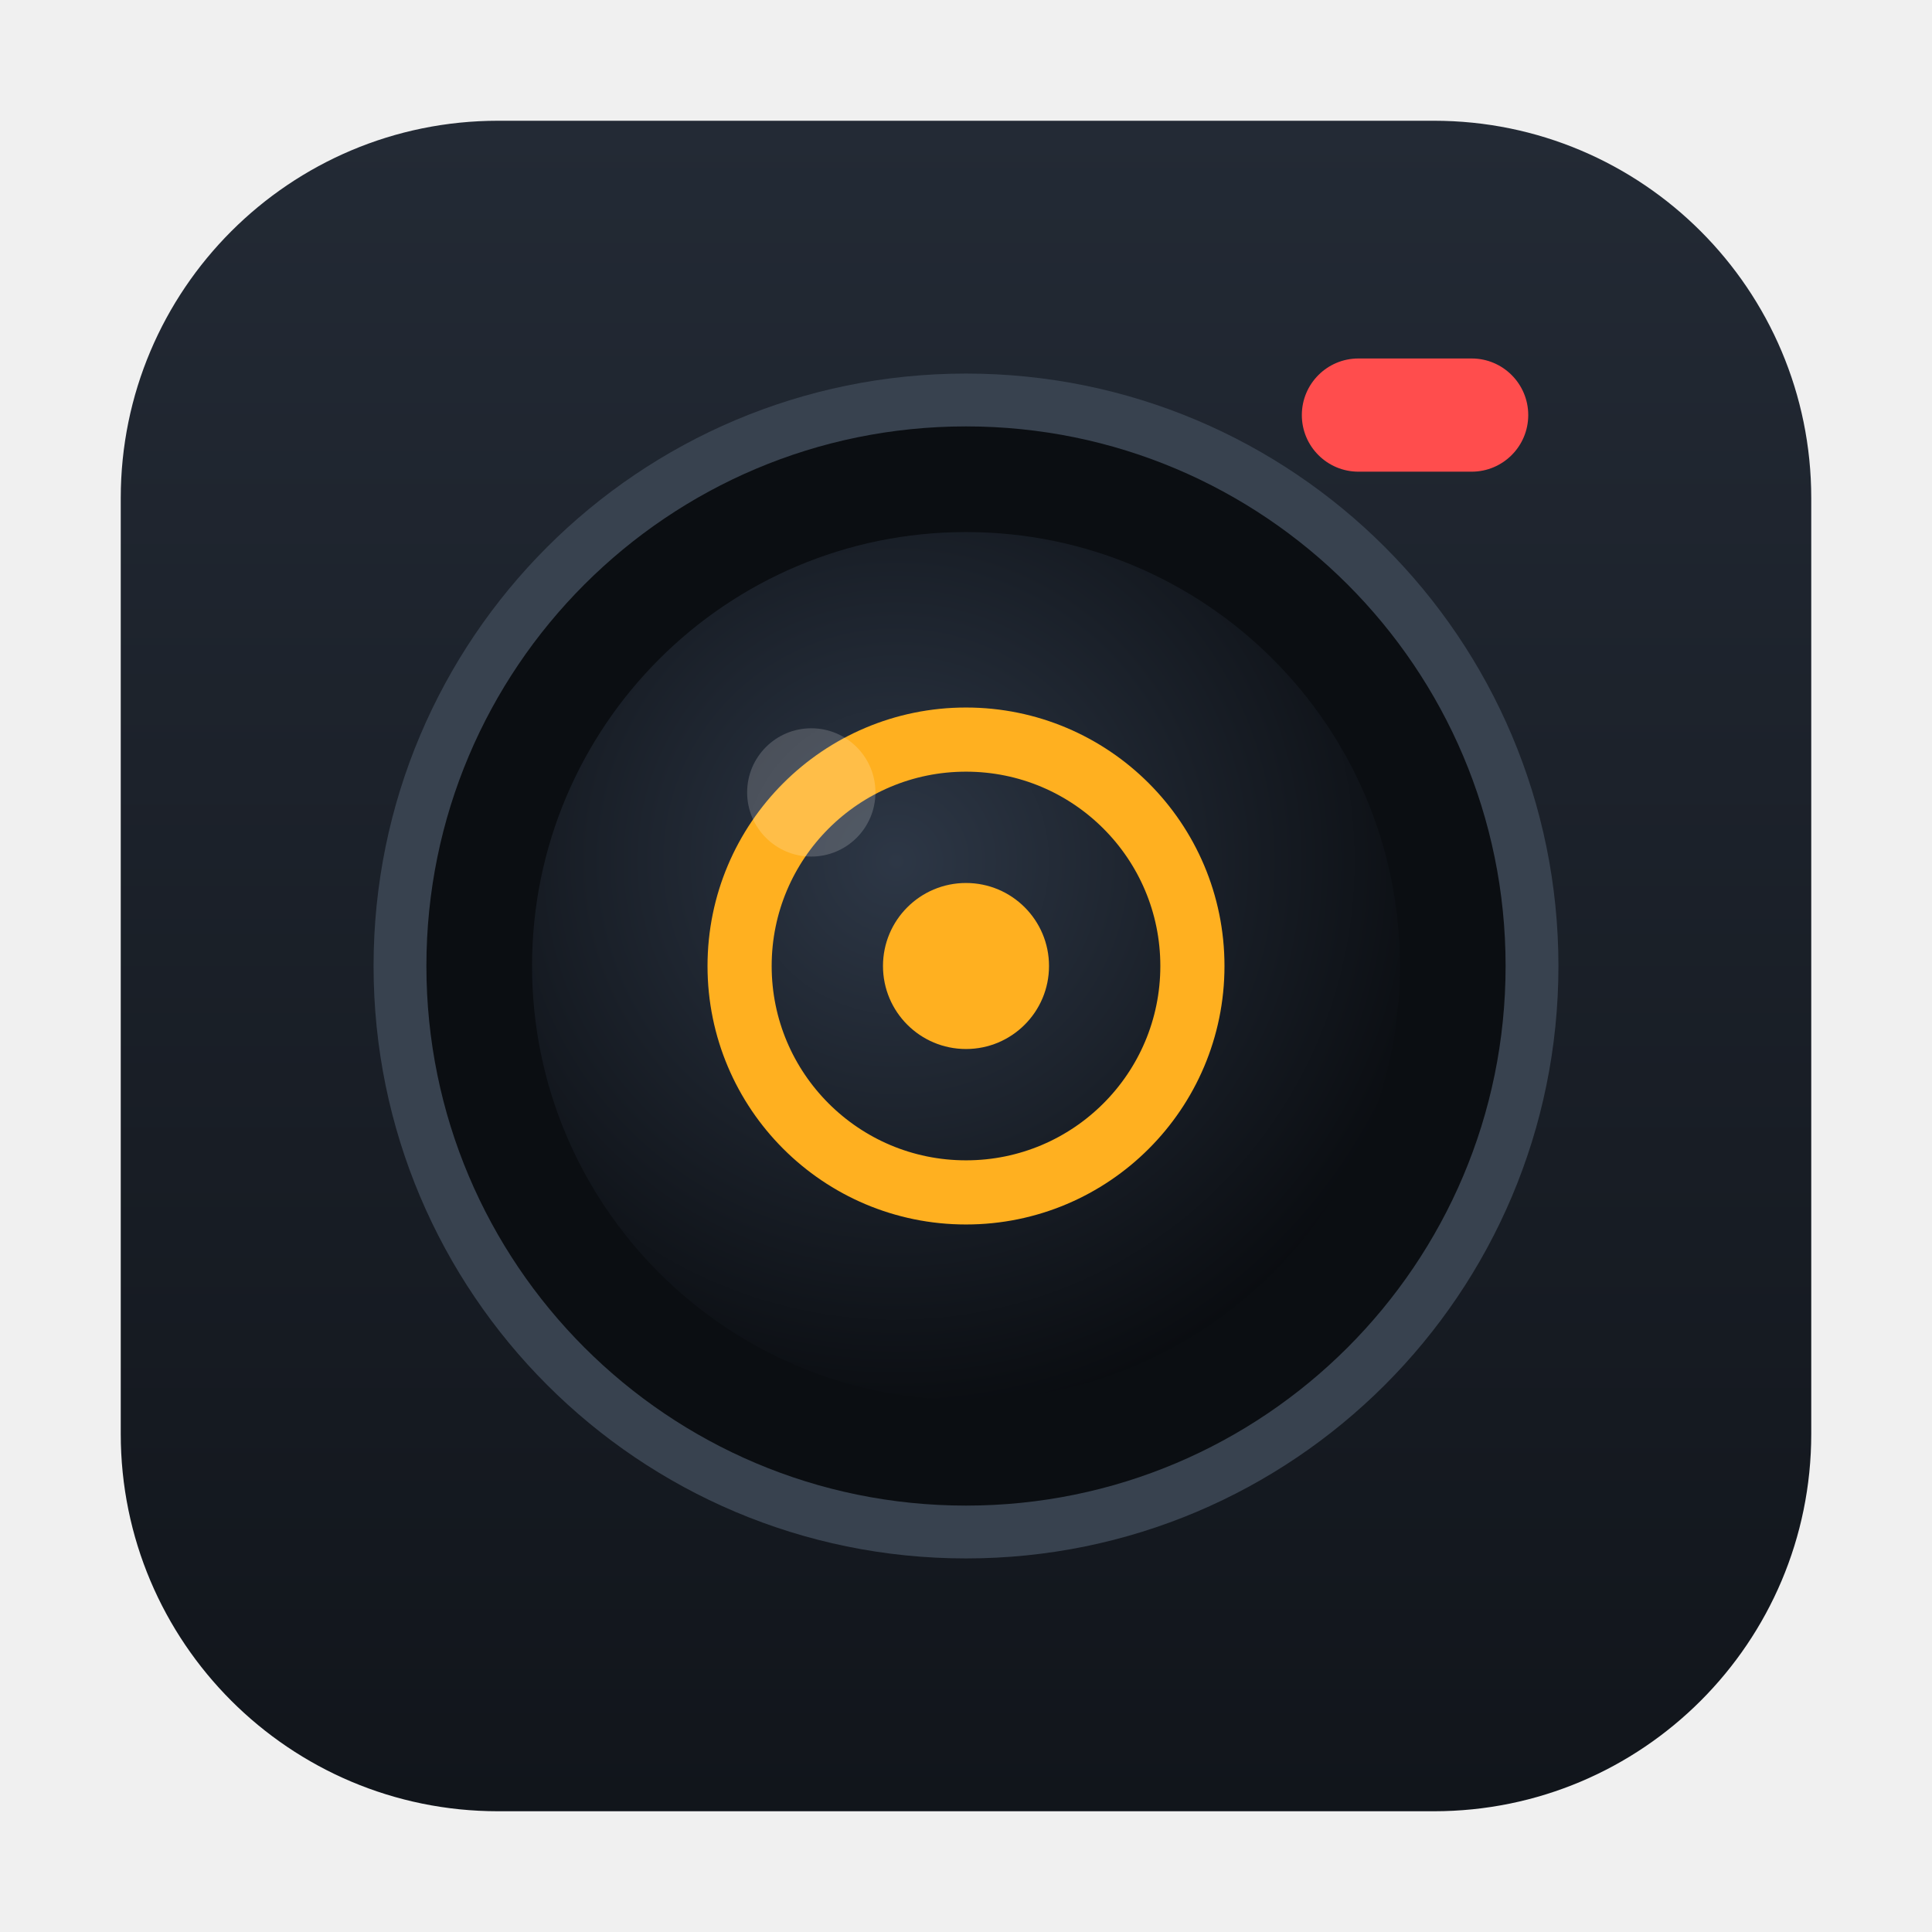
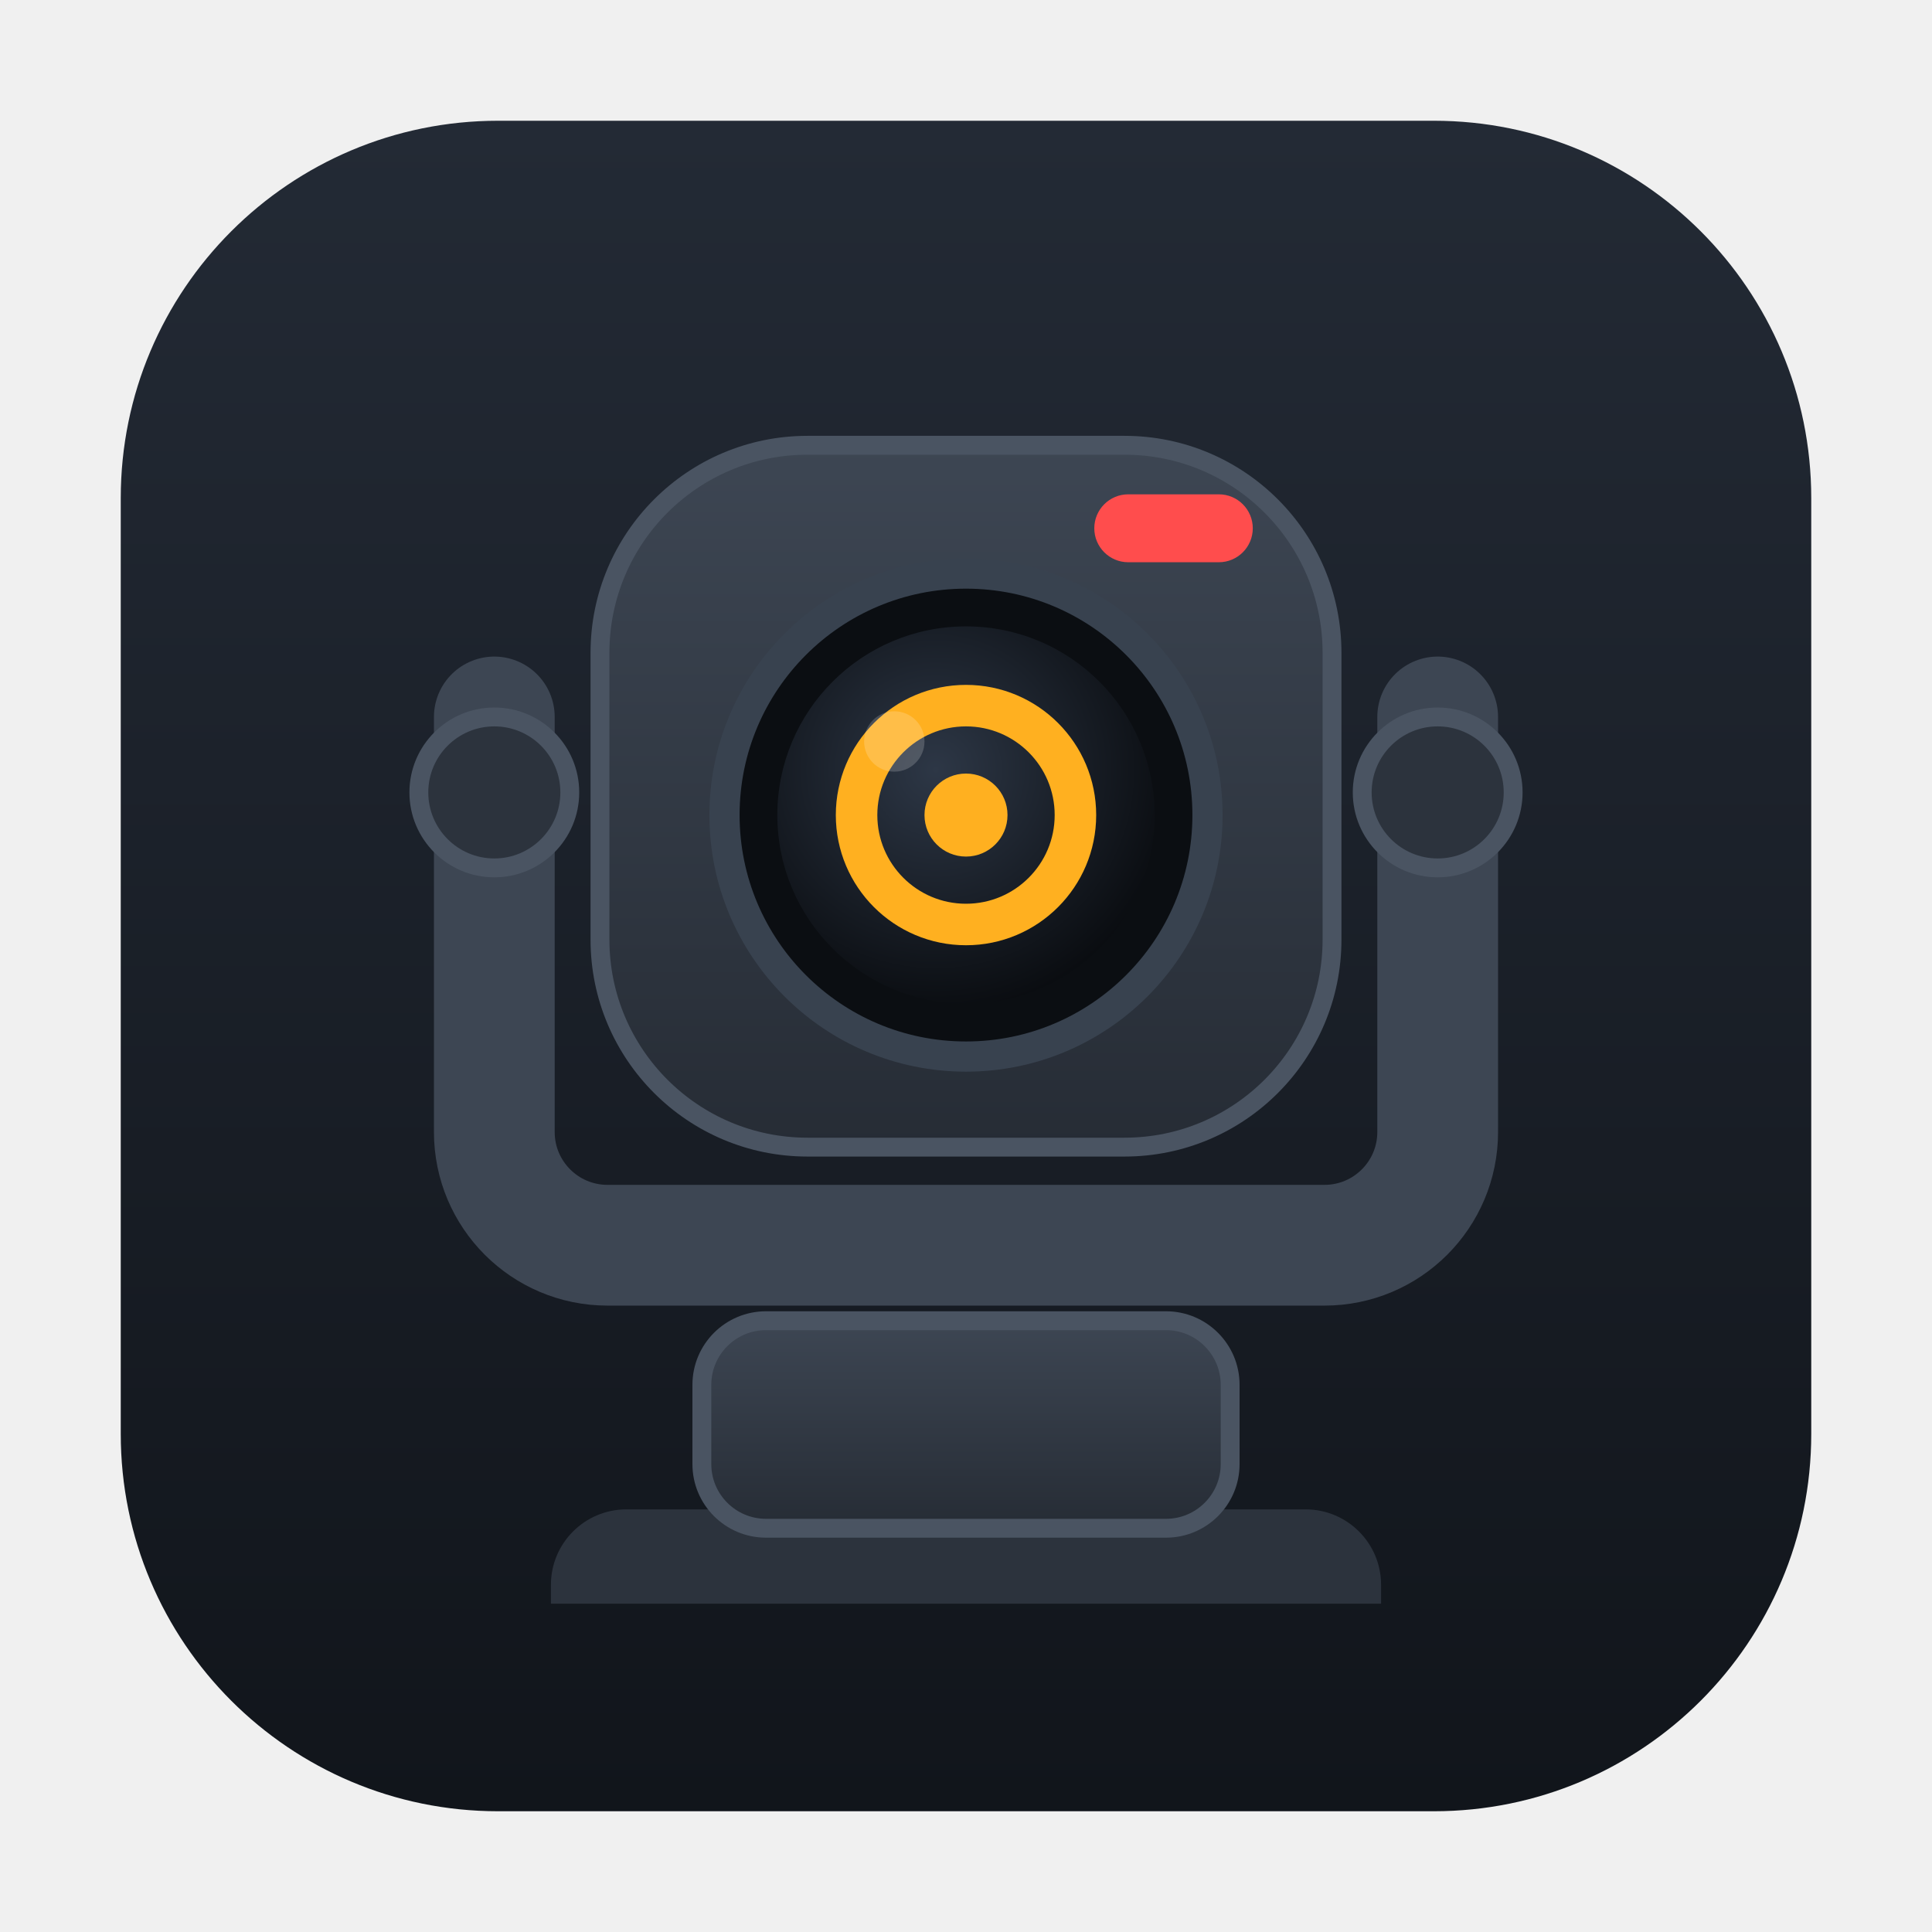
<svg xmlns="http://www.w3.org/2000/svg" viewBox="0 0 1024 1024">
  <defs>
    <linearGradient id="bg" x1="0" y1="0" x2="0" y2="1">
      <stop offset="0" stop-color="#232a35" />
      <stop offset="1" stop-color="#11151b" />
+     </linearGradient>
+     <linearGradient id="body" x1="0" y1="0" x2="0" y2="1">
+       <stop offset="0" stop-color="#3d4653" />
+       <stop offset="1" stop-color="#262c35" />
    </linearGradient>
    <radialGradient id="glass" cx="0.42" cy="0.38" r="0.7">
      <stop offset="0" stop-color="#2d3746" />
      <stop offset="1" stop-color="#07090c" />
    </radialGradient>
  </defs>
  <rect x="64" y="64" width="896" height="896" rx="200" fill="url(#bg)" />
-   <circle cx="512" cy="512" r="300" fill="#0b0e12" stroke="#38424f" stroke-width="28" />
-   <circle cx="512" cy="512" r="230" fill="url(#glass)" />
-   <circle cx="512" cy="512" r="120" fill="none" stroke="#ffb020" stroke-width="34" />
-   <circle cx="512" cy="512" r="44" fill="#ffb020" />
-   <circle cx="430" cy="420" r="34" fill="#ffffff" opacity=".18" />
-   <rect x="690" y="190" width="120" height="60" rx="30" fill="#ff4d4d" />
+   <path d="M332 800 h360 a40 40 0 0 1 40 40 v10 h-440 v-10 a40 40 0 0 1 40 -40z" fill="#2c333d" />
+   <rect x="372" y="700" width="280" height="110" rx="34" fill="url(#body)" stroke="#4a5462" stroke-width="10" />
+   <path d="M262 380 V600 a60 60 0 0 0 60 60 H702 a60 60 0 0 0 60 -60 V380" fill="none" stroke="#3d4653" stroke-width="64" stroke-linecap="round" />
+   <circle cx="262" cy="420" r="40" fill="#2c333d" stroke="#4a5462" stroke-width="10" />
+   <circle cx="762" cy="420" r="40" fill="#2c333d" stroke="#4a5462" stroke-width="10" />
+   <rect x="318" y="236" width="388" height="372" rx="110" fill="url(#body)" stroke="#4a5462" stroke-width="10" />
+   <circle cx="512" cy="432" r="128" fill="#0b0e12" stroke="#38424f" stroke-width="16" />
+   <circle cx="512" cy="432" r="100" fill="url(#glass)" />
+   <circle cx="512" cy="432" r="58" fill="none" stroke="#ffb020" stroke-width="22" />
+   <circle cx="512" cy="432" r="22" fill="#ffb020" />
+   <circle cx="474" cy="393" r="16" fill="#ffffff" opacity=".18" />
+   <rect x="580" y="262" width="84" height="36" rx="18" fill="#ff4d4d" />
</svg>
